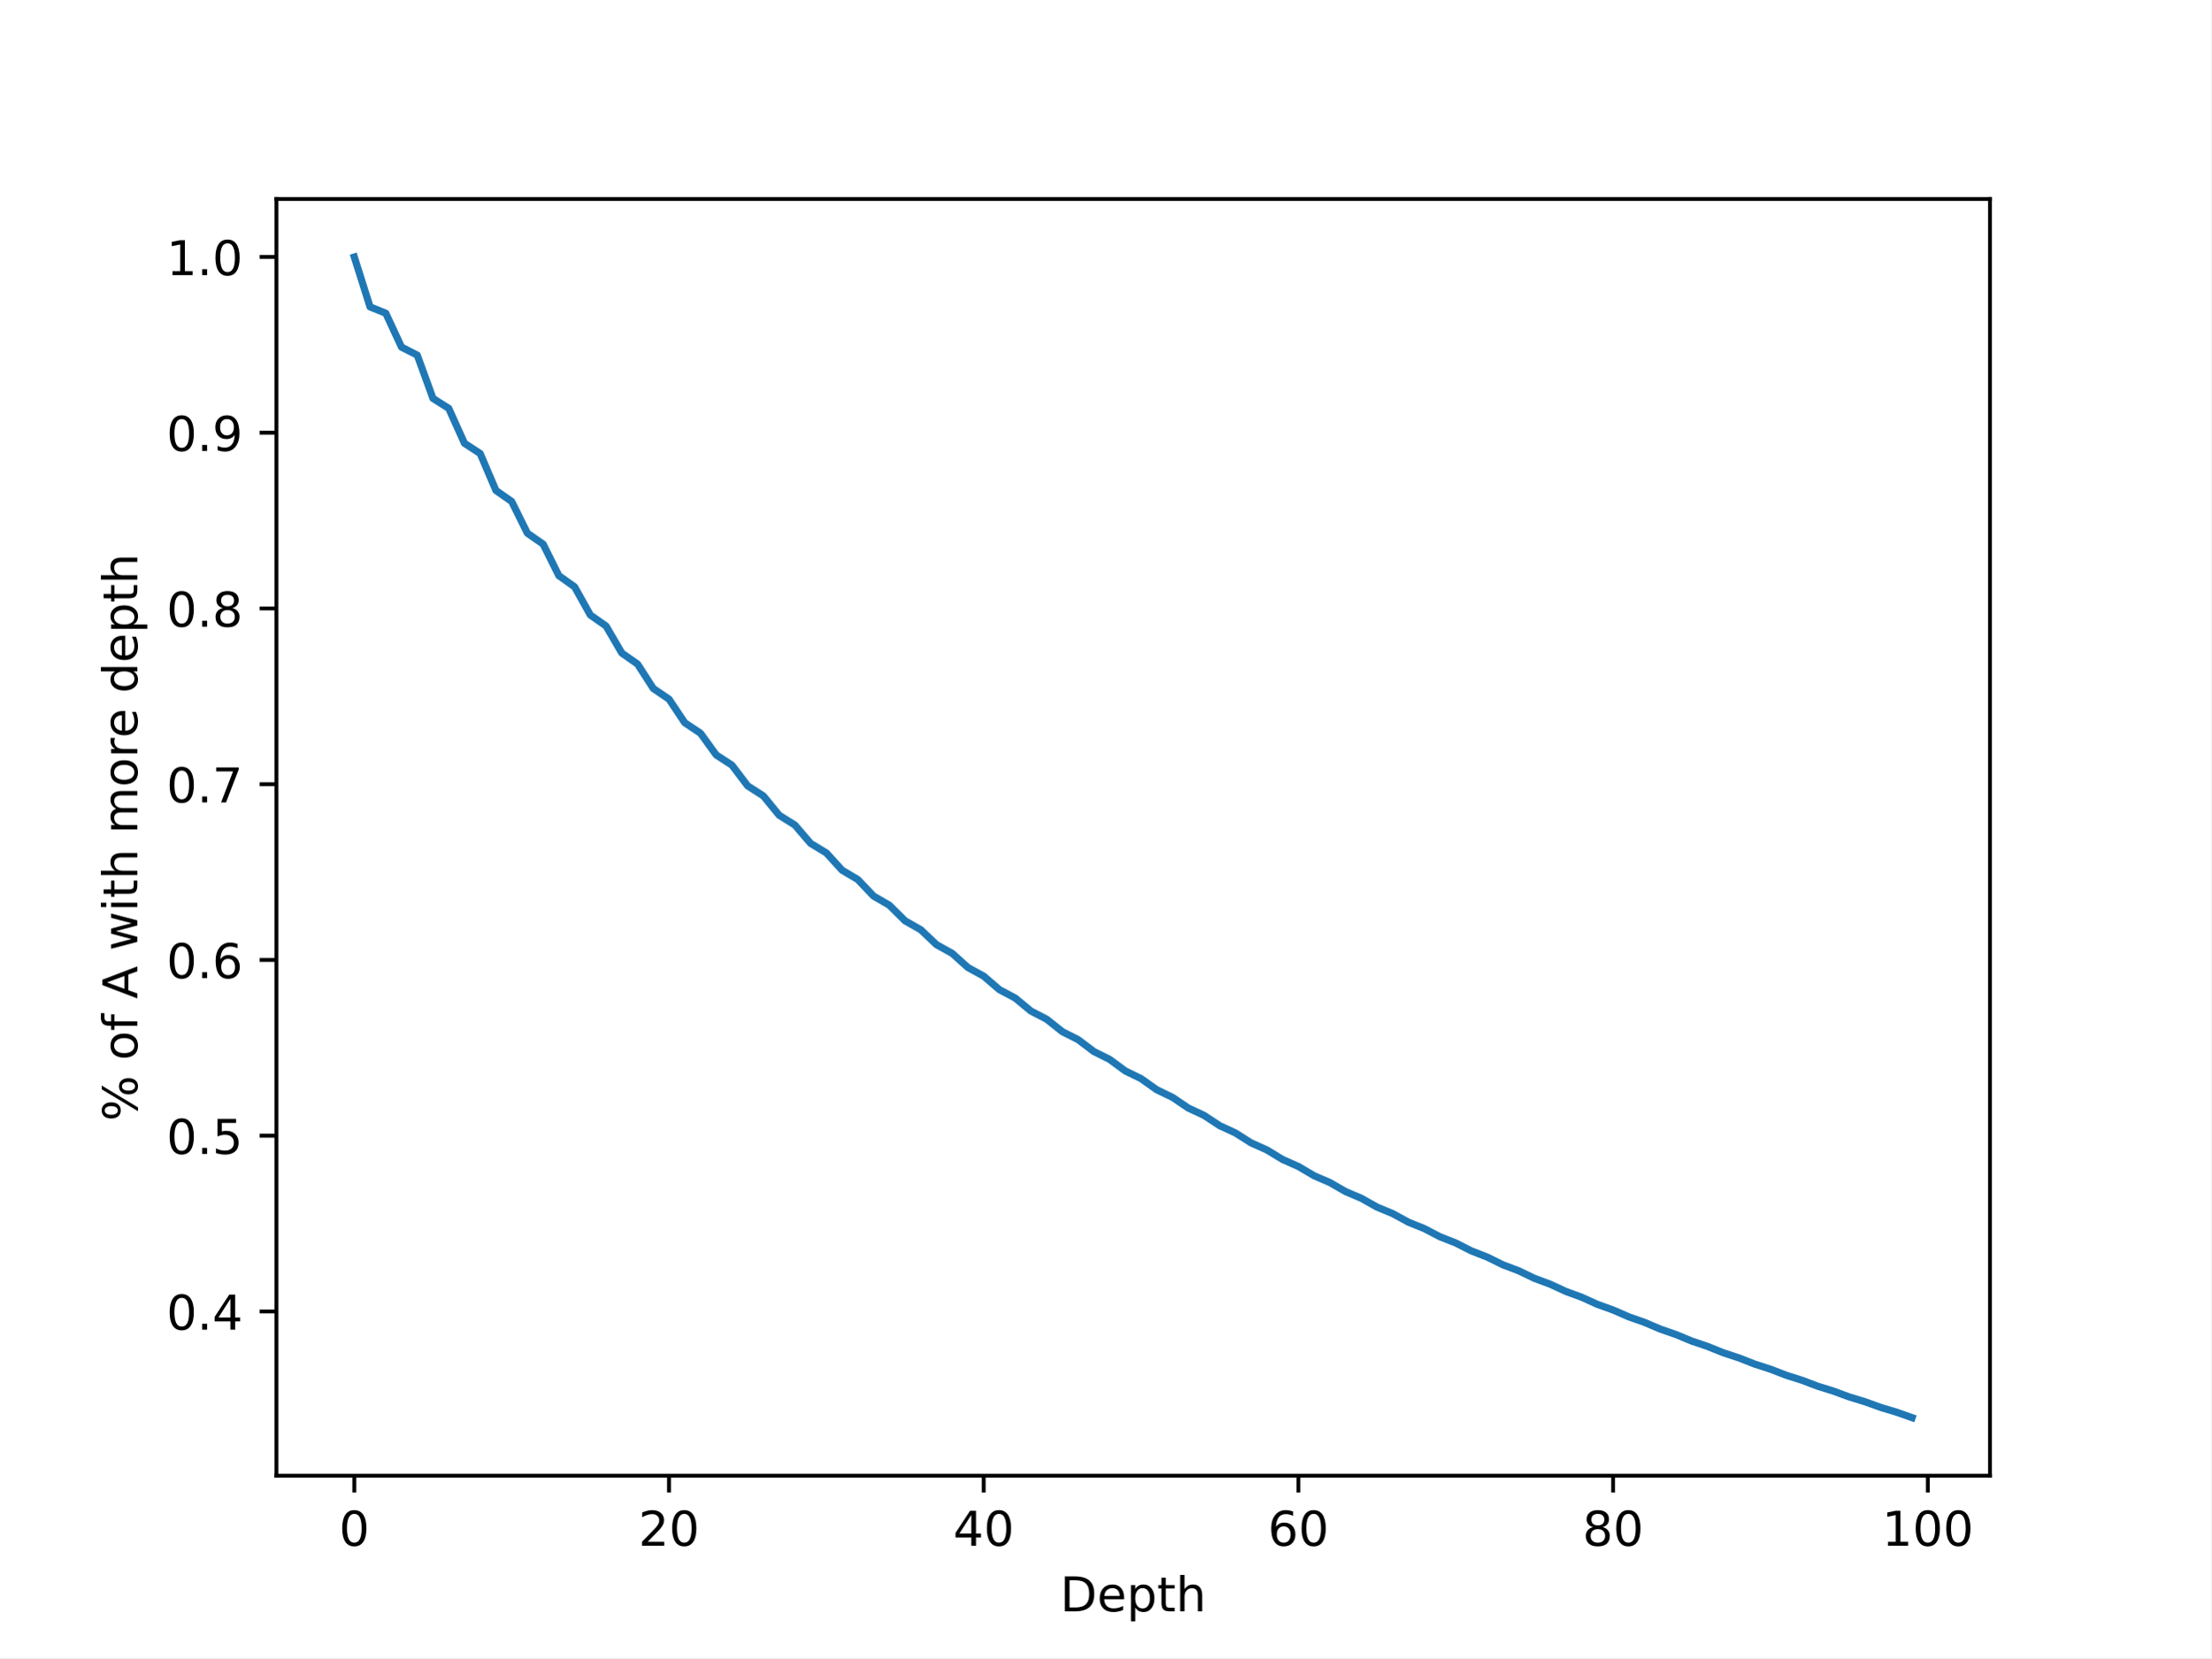
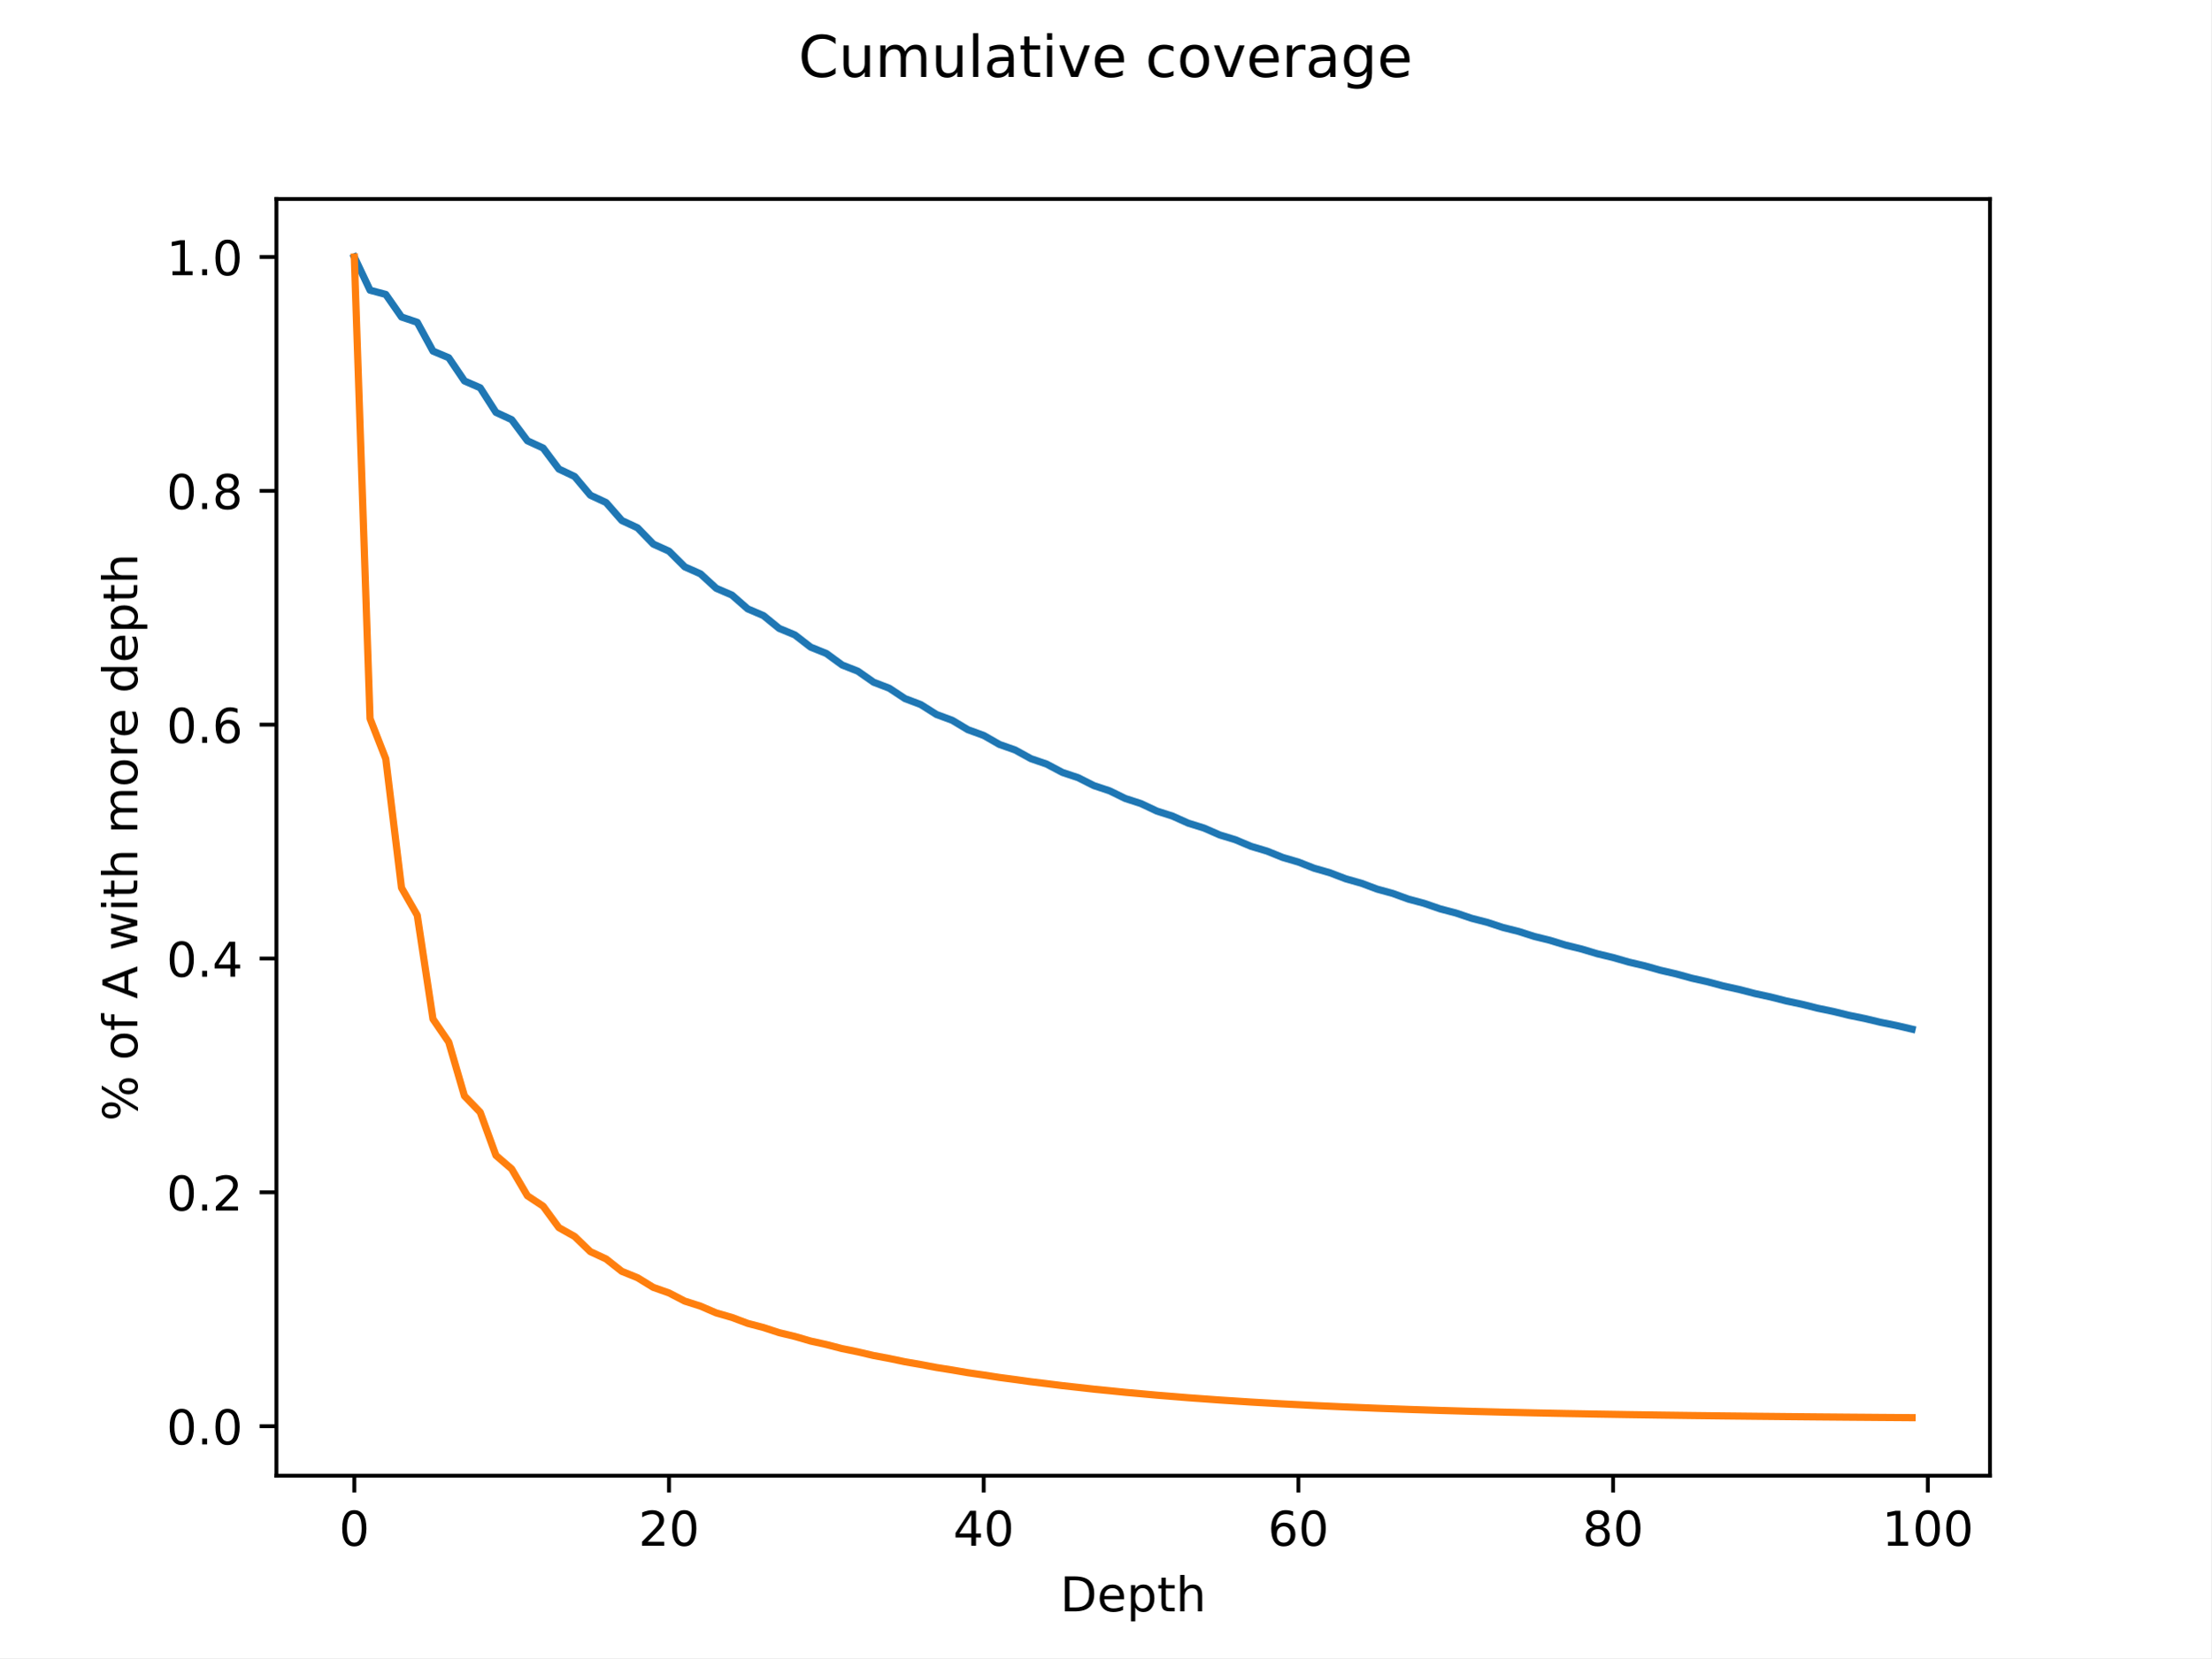
- <svg xmlns="http://www.w3.org/2000/svg" xmlns:xlink="http://www.w3.org/1999/xlink" height="345.6pt" version="1.1" viewBox="0 0 460.8 345.6" width="460.8pt" id="svg334">
-   <defs id="defs4">
-     <style type="text/css" id="style2">
+ <svg xmlns="http://www.w3.org/2000/svg" xmlns:xlink="http://www.w3.org/1999/xlink" height="345.6pt" version="1.1" viewBox="0 0 460.8 345.6" width="460.8pt">
+   <defs>
+     <style type="text/css">
*{stroke-linecap:butt;stroke-linejoin:round;}
  </style>
  </defs>
  <g id="figure_1">
    <g id="patch_1">
-       <path d="M 0 345.6  L 460.8 345.6  L 460.8 0  L 0 0  z " style="fill:#ffffff;" id="path6" />
+       <path d="M 0 345.6  L 460.8 345.6  L 460.8 0  L 0 0  z " style="fill:#ffffff;" />
    </g>
    <g id="axes_1">
      <g id="patch_2">
-         <path d="M 57.6 307.584  L 414.72 307.584  L 414.72 41.472  L 57.6 41.472  z " style="fill:#ffffff;" id="path9" />
+         <path d="M 57.6 307.584  L 414.72 307.584  L 414.72 41.472  L 57.6 41.472  z " style="fill:#ffffff;" />
      </g>
      <g id="matplotlib.axis_1">
        <g id="xtick_1">
          <g id="line2d_1">
-             <defs id="defs13">
-               <path d="M 0 0  L 0 3.5  " id="mcfed581ea3" style="stroke:#000000;stroke-width:0.8;" />
-             </defs>
-             <g id="g17">
-               <use style="stroke:#000000;stroke-width:0.8;" x="73.833" xlink:href="#mcfed581ea3" y="307.584" id="use15" />
+             <defs>
+               <path d="M 0 0  L 0 3.5  " id="maf33d9e19f" style="stroke:#000000;stroke-width:0.8;" />
+             </defs>
+             <g>
+               <use style="stroke:#000000;stroke-width:0.8;" x="73.833" xlink:href="#maf33d9e19f" y="307.584" />
            </g>
          </g>
          <g id="text_1">
-             <defs id="defs21">
+             <defs>
              <path d="M 31.781 66.406  Q 24.172 66.406 20.328 58.906  Q 16.5 51.422 16.5 36.375  Q 16.5 21.391 20.328 13.891  Q 24.172 6.391 31.781 6.391  Q 39.453 6.391 43.281 13.891  Q 47.125 21.391 47.125 36.375  Q 47.125 51.422 43.281 58.906  Q 39.453 66.406 31.781 66.406  z M 31.781 74.219  Q 44.047 74.219 50.516 64.516  Q 56.984 54.828 56.984 36.375  Q 56.984 17.969 50.516 8.266  Q 44.047 -1.422 31.781 -1.422  Q 19.531 -1.422 13.062 8.266  Q 6.594 17.969 6.594 36.375  Q 6.594 54.828 13.062 64.516  Q 19.531 74.219 31.781 74.219  z " id="DejaVuSans-48" />
            </defs>
-             <g transform="translate(70.65148 322.1824)scale(0.1 -0.1)" id="g25">
-               <use xlink:href="#DejaVuSans-48" id="use23" />
+             <g transform="translate(70.65148 322.1824)scale(0.1 -0.1)">
+               <use xlink:href="#DejaVuSans-48" />
            </g>
          </g>
        </g>
        <g id="xtick_2">
          <g id="line2d_2">
-             <g id="g31">
-               <use style="stroke:#000000;stroke-width:0.8;" x="139.42" xlink:href="#mcfed581ea3" y="307.584" id="use29" />
+             <g>
+               <use style="stroke:#000000;stroke-width:0.8;" x="139.42" xlink:href="#maf33d9e19f" y="307.584" />
            </g>
          </g>
          <g id="text_2">
-             <defs id="defs35">
+             <defs>
              <path d="M 19.188 8.297  L 53.609 8.297  L 53.609 0  L 7.328 0  L 7.328 8.297  Q 12.938 14.109 22.625 23.891  Q 32.328 33.688 34.812 36.531  Q 39.547 41.844 41.422 45.531  Q 43.312 49.219 43.312 52.781  Q 43.312 58.594 39.234 62.25  Q 35.156 65.922 28.609 65.922  Q 23.969 65.922 18.812 64.312  Q 13.672 62.703 7.812 59.422  L 7.812 69.391  Q 13.766 71.781 18.938 73  Q 24.125 74.219 28.422 74.219  Q 39.75 74.219 46.484 68.547  Q 53.219 62.891 53.219 53.422  Q 53.219 48.922 51.531 44.891  Q 49.859 40.875 45.406 35.406  Q 44.188 33.984 37.641 27.219  Q 31.109 20.453 19.188 8.297  z " id="DejaVuSans-50" />
            </defs>
-             <g transform="translate(133.057 322.1824)scale(0.1 -0.1)" id="g41">
-               <use xlink:href="#DejaVuSans-50" id="use37" />
-               <use x="63.623" xlink:href="#DejaVuSans-48" id="use39" />
+             <g transform="translate(133.057 322.1824)scale(0.1 -0.1)">
+               <use xlink:href="#DejaVuSans-50" />
+               <use x="63.623" xlink:href="#DejaVuSans-48" />
            </g>
          </g>
        </g>
        <g id="xtick_3">
          <g id="line2d_3">
-             <g id="g47">
-               <use style="stroke:#000000;stroke-width:0.8;" x="205.006" xlink:href="#mcfed581ea3" y="307.584" id="use45" />
+             <g>
+               <use style="stroke:#000000;stroke-width:0.8;" x="205.006" xlink:href="#maf33d9e19f" y="307.584" />
            </g>
          </g>
          <g id="text_3">
-             <defs id="defs51">
+             <defs>
              <path d="M 37.797 64.312  L 12.891 25.391  L 37.797 25.391  z M 35.203 72.906  L 47.609 72.906  L 47.609 25.391  L 58.016 25.391  L 58.016 17.188  L 47.609 17.188  L 47.609 0  L 37.797 0  L 37.797 17.188  L 4.891 17.188  L 4.891 26.703  z " id="DejaVuSans-52" />
            </defs>
-             <g transform="translate(198.6438 322.1824)scale(0.1 -0.1)" id="g57">
-               <use xlink:href="#DejaVuSans-52" id="use53" />
-               <use x="63.623" xlink:href="#DejaVuSans-48" id="use55" />
+             <g transform="translate(198.6438 322.1824)scale(0.1 -0.1)">
+               <use xlink:href="#DejaVuSans-52" />
+               <use x="63.623" xlink:href="#DejaVuSans-48" />
            </g>
          </g>
        </g>
        <g id="xtick_4">
          <g id="line2d_4">
-             <g id="g63">
-               <use style="stroke:#000000;stroke-width:0.8;" x="270.593" xlink:href="#mcfed581ea3" y="307.584" id="use61" />
+             <g>
+               <use style="stroke:#000000;stroke-width:0.8;" x="270.593" xlink:href="#maf33d9e19f" y="307.584" />
            </g>
          </g>
          <g id="text_4">
-             <defs id="defs67">
+             <defs>
              <path d="M 33.016 40.375  Q 26.375 40.375 22.484 35.828  Q 18.609 31.297 18.609 23.391  Q 18.609 15.531 22.484 10.953  Q 26.375 6.391 33.016 6.391  Q 39.656 6.391 43.531 10.953  Q 47.406 15.531 47.406 23.391  Q 47.406 31.297 43.531 35.828  Q 39.656 40.375 33.016 40.375  z M 52.594 71.297  L 52.594 62.312  Q 48.875 64.062 45.094 64.984  Q 41.312 65.922 37.594 65.922  Q 27.828 65.922 22.672 59.328  Q 17.531 52.734 16.797 39.406  Q 19.672 43.656 24.016 45.922  Q 28.375 48.188 33.594 48.188  Q 44.578 48.188 50.953 41.516  Q 57.328 34.859 57.328 23.391  Q 57.328 12.156 50.688 5.359  Q 44.047 -1.422 33.016 -1.422  Q 20.359 -1.422 13.672 8.266  Q 6.984 17.969 6.984 36.375  Q 6.984 53.656 15.188 63.938  Q 23.391 74.219 37.203 74.219  Q 40.922 74.219 44.703 73.484  Q 48.484 72.75 52.594 71.297  z " id="DejaVuSans-54" />
            </defs>
-             <g transform="translate(264.2306 322.1824)scale(0.1 -0.1)" id="g73">
-               <use xlink:href="#DejaVuSans-54" id="use69" />
-               <use x="63.623" xlink:href="#DejaVuSans-48" id="use71" />
+             <g transform="translate(264.2306 322.1824)scale(0.1 -0.1)">
+               <use xlink:href="#DejaVuSans-54" />
+               <use x="63.623" xlink:href="#DejaVuSans-48" />
            </g>
          </g>
        </g>
        <g id="xtick_5">
          <g id="line2d_5">
-             <g id="g79">
-               <use style="stroke:#000000;stroke-width:0.8;" x="336.18" xlink:href="#mcfed581ea3" y="307.584" id="use77" />
+             <g>
+               <use style="stroke:#000000;stroke-width:0.8;" x="336.18" xlink:href="#maf33d9e19f" y="307.584" />
            </g>
          </g>
          <g id="text_5">
-             <defs id="defs83">
+             <defs>
              <path d="M 31.781 34.625  Q 24.75 34.625 20.719 30.859  Q 16.703 27.094 16.703 20.516  Q 16.703 13.922 20.719 10.156  Q 24.75 6.391 31.781 6.391  Q 38.812 6.391 42.859 10.172  Q 46.922 13.969 46.922 20.516  Q 46.922 27.094 42.891 30.859  Q 38.875 34.625 31.781 34.625  z M 21.922 38.812  Q 15.578 40.375 12.031 44.719  Q 8.5 49.078 8.5 55.328  Q 8.5 64.062 14.719 69.141  Q 20.953 74.219 31.781 74.219  Q 42.672 74.219 48.875 69.141  Q 55.078 64.062 55.078 55.328  Q 55.078 49.078 51.531 44.719  Q 48 40.375 41.703 38.812  Q 48.828 37.156 52.797 32.312  Q 56.781 27.484 56.781 20.516  Q 56.781 9.906 50.312 4.234  Q 43.844 -1.422 31.781 -1.422  Q 19.734 -1.422 13.25 4.234  Q 6.781 9.906 6.781 20.516  Q 6.781 27.484 10.781 32.312  Q 14.797 37.156 21.922 38.812  z M 18.312 54.391  Q 18.312 48.734 21.844 45.562  Q 25.391 42.391 31.781 42.391  Q 38.141 42.391 41.719 45.562  Q 45.312 48.734 45.312 54.391  Q 45.312 60.062 41.719 63.234  Q 38.141 66.406 31.781 66.406  Q 25.391 66.406 21.844 63.234  Q 18.312 60.062 18.312 54.391  z " id="DejaVuSans-56" />
            </defs>
-             <g transform="translate(329.8173 322.1824)scale(0.1 -0.1)" id="g89">
-               <use xlink:href="#DejaVuSans-56" id="use85" />
-               <use x="63.623" xlink:href="#DejaVuSans-48" id="use87" />
+             <g transform="translate(329.8173 322.1824)scale(0.1 -0.1)">
+               <use xlink:href="#DejaVuSans-56" />
+               <use x="63.623" xlink:href="#DejaVuSans-48" />
            </g>
          </g>
        </g>
        <g id="xtick_6">
          <g id="line2d_6">
-             <g id="g95">
-               <use style="stroke:#000000;stroke-width:0.8;" x="401.767" xlink:href="#mcfed581ea3" y="307.584" id="use93" />
+             <g>
+               <use style="stroke:#000000;stroke-width:0.8;" x="401.767" xlink:href="#maf33d9e19f" y="307.584" />
            </g>
          </g>
          <g id="text_6">
-             <defs id="defs99">
+             <defs>
              <path d="M 12.406 8.297  L 28.516 8.297  L 28.516 63.922  L 10.984 60.406  L 10.984 69.391  L 28.422 72.906  L 38.281 72.906  L 38.281 8.297  L 54.391 8.297  L 54.391 0  L 12.406 0  z " id="DejaVuSans-49" />
            </defs>
-             <g transform="translate(392.2229 322.1824)scale(0.1 -0.1)" id="g107">
-               <use xlink:href="#DejaVuSans-49" id="use101" />
-               <use x="63.623" xlink:href="#DejaVuSans-48" id="use103" />
-               <use x="127.246" xlink:href="#DejaVuSans-48" id="use105" />
+             <g transform="translate(392.2229 322.1824)scale(0.1 -0.1)">
+               <use xlink:href="#DejaVuSans-49" />
+               <use x="63.623" xlink:href="#DejaVuSans-48" />
+               <use x="127.246" xlink:href="#DejaVuSans-48" />
            </g>
          </g>
        </g>
        <g id="text_7">
-           <defs id="defs116">
+           <defs>
            <path d="M 19.672 64.797  L 19.672 8.109  L 31.594 8.109  Q 46.688 8.109 53.688 14.938  Q 60.688 21.781 60.688 36.531  Q 60.688 51.172 53.688 57.984  Q 46.688 64.797 31.594 64.797  z M 9.812 72.906  L 30.078 72.906  Q 51.266 72.906 61.172 64.094  Q 71.094 55.281 71.094 36.531  Q 71.094 17.672 61.125 8.828  Q 51.172 0 30.078 0  L 9.812 0  z " id="DejaVuSans-68" />
            <path d="M 56.203 29.594  L 56.203 25.203  L 14.891 25.203  Q 15.484 15.922 20.484 11.062  Q 25.484 6.203 34.422 6.203  Q 39.594 6.203 44.453 7.469  Q 49.312 8.734 54.109 11.281  L 54.109 2.781  Q 49.266 0.734 44.188 -0.344  Q 39.109 -1.422 33.891 -1.422  Q 20.797 -1.422 13.156 6.188  Q 5.516 13.812 5.516 26.812  Q 5.516 40.234 12.766 48.109  Q 20.016 56 32.328 56  Q 43.359 56 49.781 48.891  Q 56.203 41.797 56.203 29.594  z M 47.219 32.234  Q 47.125 39.594 43.094 43.984  Q 39.062 48.391 32.422 48.391  Q 24.906 48.391 20.391 44.141  Q 15.875 39.891 15.188 32.172  z " id="DejaVuSans-101" />
            <path d="M 18.109 8.203  L 18.109 -20.797  L 9.078 -20.797  L 9.078 54.688  L 18.109 54.688  L 18.109 46.391  Q 20.953 51.266 25.266 53.625  Q 29.594 56 35.594 56  Q 45.562 56 51.781 48.094  Q 58.016 40.188 58.016 27.297  Q 58.016 14.406 51.781 6.484  Q 45.562 -1.422 35.594 -1.422  Q 29.594 -1.422 25.266 0.953  Q 20.953 3.328 18.109 8.203  z M 48.688 27.297  Q 48.688 37.203 44.609 42.844  Q 40.531 48.484 33.406 48.484  Q 26.266 48.484 22.188 42.844  Q 18.109 37.203 18.109 27.297  Q 18.109 17.391 22.188 11.75  Q 26.266 6.109 33.406 6.109  Q 40.531 6.109 44.609 11.75  Q 48.688 17.391 48.688 27.297  z " id="DejaVuSans-112" />
            <path d="M 18.312 70.219  L 18.312 54.688  L 36.812 54.688  L 36.812 47.703  L 18.312 47.703  L 18.312 18.016  Q 18.312 11.328 20.141 9.422  Q 21.969 7.516 27.594 7.516  L 36.812 7.516  L 36.812 0  L 27.594 0  Q 17.188 0 13.234 3.875  Q 9.281 7.766 9.281 18.016  L 9.281 47.703  L 2.688 47.703  L 2.688 54.688  L 9.281 54.688  L 9.281 70.219  z " id="DejaVuSans-116" />
            <path d="M 54.891 33.016  L 54.891 0  L 45.906 0  L 45.906 32.719  Q 45.906 40.484 42.875 44.328  Q 39.844 48.188 33.797 48.188  Q 26.516 48.188 22.312 43.547  Q 18.109 38.922 18.109 30.906  L 18.109 0  L 9.078 0  L 9.078 75.984  L 18.109 75.984  L 18.109 46.188  Q 21.344 51.125 25.703 53.562  Q 30.078 56 35.797 56  Q 45.219 56 50.047 50.172  Q 54.891 44.344 54.891 33.016  z " id="DejaVuSans-104" />
          </defs>
-           <g transform="translate(220.9303 335.8606)scale(0.1 -0.1)" id="g128">
-             <use xlink:href="#DejaVuSans-68" id="use118" />
-             <use x="77.002" xlink:href="#DejaVuSans-101" id="use120" />
-             <use x="138.525" xlink:href="#DejaVuSans-112" id="use122" />
-             <use x="202.002" xlink:href="#DejaVuSans-116" id="use124" />
-             <use x="241.211" xlink:href="#DejaVuSans-104" id="use126" />
+           <g transform="translate(220.9303 335.8606)scale(0.1 -0.1)">
+             <use xlink:href="#DejaVuSans-68" />
+             <use x="77.002" xlink:href="#DejaVuSans-101" />
+             <use x="138.525" xlink:href="#DejaVuSans-112" />
+             <use x="202.002" xlink:href="#DejaVuSans-116" />
+             <use x="241.211" xlink:href="#DejaVuSans-104" />
          </g>
        </g>
      </g>
      <g id="matplotlib.axis_2">
        <g id="ytick_1">
          <g id="line2d_7">
-             <defs id="defs133">
-               <path d="M 0 0  L -3.5 0  " id="m1a84e2d09b" style="stroke:#000000;stroke-width:0.8;" />
-             </defs>
-             <g id="g137">
-               <use style="stroke:#000000;stroke-width:0.8;" x="57.6" xlink:href="#m1a84e2d09b" y="273.348" id="use135" />
+             <defs>
+               <path d="M 0 0  L -3.5 0  " id="m9a25bef5f9" style="stroke:#000000;stroke-width:0.8;" />
+             </defs>
+             <g>
+               <use style="stroke:#000000;stroke-width:0.8;" x="57.6" xlink:href="#m9a25bef5f9" y="297.263" />
            </g>
          </g>
          <g id="text_8">
-             <defs id="defs141">
+             <defs>
              <path d="M 10.688 12.406  L 21 12.406  L 21 0  L 10.688 0  z " id="DejaVuSans-46" />
            </defs>
-             <g transform="translate(34.69687 277.1473)scale(0.1 -0.1)" id="g149">
-               <use xlink:href="#DejaVuSans-48" id="use143" />
-               <use x="63.623" xlink:href="#DejaVuSans-46" id="use145" />
-               <use x="95.41" xlink:href="#DejaVuSans-52" id="use147" />
+             <g transform="translate(34.69687 301.0618)scale(0.1 -0.1)">
+               <use xlink:href="#DejaVuSans-48" />
+               <use x="63.623" xlink:href="#DejaVuSans-46" />
+               <use x="95.41" xlink:href="#DejaVuSans-48" />
            </g>
          </g>
        </g>
        <g id="ytick_2">
          <g id="line2d_8">
-             <g id="g155">
-               <use style="stroke:#000000;stroke-width:0.8;" x="57.6" xlink:href="#m1a84e2d09b" y="236.715" id="use153" />
+             <g>
+               <use style="stroke:#000000;stroke-width:0.8;" x="57.6" xlink:href="#m9a25bef5f9" y="248.522" />
            </g>
          </g>
          <g id="text_9">
-             <defs id="defs159">
-               <path d="M 10.797 72.906  L 49.516 72.906  L 49.516 64.594  L 19.828 64.594  L 19.828 46.734  Q 21.969 47.469 24.109 47.828  Q 26.266 48.188 28.422 48.188  Q 40.625 48.188 47.75 41.5  Q 54.891 34.812 54.891 23.391  Q 54.891 11.625 47.562 5.094  Q 40.234 -1.422 26.906 -1.422  Q 22.312 -1.422 17.547 -0.641  Q 12.797 0.141 7.719 1.703  L 7.719 11.625  Q 12.109 9.234 16.797 8.062  Q 21.484 6.891 26.703 6.891  Q 35.156 6.891 40.078 11.328  Q 45.016 15.766 45.016 23.391  Q 45.016 31 40.078 35.438  Q 35.156 39.891 26.703 39.891  Q 22.75 39.891 18.812 39.016  Q 14.891 38.141 10.797 36.281  z " id="DejaVuSans-53" />
-             </defs>
-             <g transform="translate(34.69687 240.5141)scale(0.1 -0.1)" id="g167">
-               <use xlink:href="#DejaVuSans-48" id="use161" />
-               <use x="63.623" xlink:href="#DejaVuSans-46" id="use163" />
-               <use x="95.41" xlink:href="#DejaVuSans-53" id="use165" />
+             <g transform="translate(34.69687 252.3211)scale(0.1 -0.1)">
+               <use xlink:href="#DejaVuSans-48" />
+               <use x="63.623" xlink:href="#DejaVuSans-46" />
+               <use x="95.41" xlink:href="#DejaVuSans-50" />
            </g>
          </g>
        </g>
        <g id="ytick_3">
          <g id="line2d_9">
-             <g id="g173">
-               <use style="stroke:#000000;stroke-width:0.8;" x="57.6" xlink:href="#m1a84e2d09b" y="200.082" id="use171" />
+             <g>
+               <use style="stroke:#000000;stroke-width:0.8;" x="57.6" xlink:href="#m9a25bef5f9" y="199.781" />
            </g>
          </g>
          <g id="text_10">
-             <g transform="translate(34.69687 203.8809)scale(0.1 -0.1)" id="g182">
-               <use xlink:href="#DejaVuSans-48" id="use176" />
-               <use x="63.623" xlink:href="#DejaVuSans-46" id="use178" />
-               <use x="95.41" xlink:href="#DejaVuSans-54" id="use180" />
+             <g transform="translate(34.69687 203.5803)scale(0.1 -0.1)">
+               <use xlink:href="#DejaVuSans-48" />
+               <use x="63.623" xlink:href="#DejaVuSans-46" />
+               <use x="95.41" xlink:href="#DejaVuSans-52" />
            </g>
          </g>
        </g>
        <g id="ytick_4">
          <g id="line2d_10">
-             <g id="g188">
-               <use style="stroke:#000000;stroke-width:0.8;" x="57.6" xlink:href="#m1a84e2d09b" y="163.448" id="use186" />
+             <g>
+               <use style="stroke:#000000;stroke-width:0.8;" x="57.6" xlink:href="#m9a25bef5f9" y="151.04" />
            </g>
          </g>
          <g id="text_11">
-             <defs id="defs192">
-               <path d="M 8.203 72.906  L 55.078 72.906  L 55.078 68.703  L 28.609 0  L 18.312 0  L 43.219 64.594  L 8.203 64.594  z " id="DejaVuSans-55" />
-             </defs>
-             <g transform="translate(34.69687 167.2477)scale(0.1 -0.1)" id="g200">
-               <use xlink:href="#DejaVuSans-48" id="use194" />
-               <use x="63.623" xlink:href="#DejaVuSans-46" id="use196" />
-               <use x="95.41" xlink:href="#DejaVuSans-55" id="use198" />
+             <g transform="translate(34.69687 154.8396)scale(0.1 -0.1)">
+               <use xlink:href="#DejaVuSans-48" />
+               <use x="63.623" xlink:href="#DejaVuSans-46" />
+               <use x="95.41" xlink:href="#DejaVuSans-54" />
            </g>
          </g>
        </g>
        <g id="ytick_5">
          <g id="line2d_11">
-             <g id="g206">
-               <use style="stroke:#000000;stroke-width:0.8;" x="57.6" xlink:href="#m1a84e2d09b" y="126.815" id="use204" />
+             <g>
+               <use style="stroke:#000000;stroke-width:0.8;" x="57.6" xlink:href="#m9a25bef5f9" y="102.3" />
            </g>
          </g>
          <g id="text_12">
-             <g transform="translate(34.69687 130.6144)scale(0.1 -0.1)" id="g215">
-               <use xlink:href="#DejaVuSans-48" id="use209" />
-               <use x="63.623" xlink:href="#DejaVuSans-46" id="use211" />
-               <use x="95.41" xlink:href="#DejaVuSans-56" id="use213" />
+             <g transform="translate(34.69687 106.0988)scale(0.1 -0.1)">
+               <use xlink:href="#DejaVuSans-48" />
+               <use x="63.623" xlink:href="#DejaVuSans-46" />
+               <use x="95.41" xlink:href="#DejaVuSans-56" />
            </g>
          </g>
        </g>
        <g id="ytick_6">
          <g id="line2d_12">
-             <g id="g221">
-               <use style="stroke:#000000;stroke-width:0.8;" x="57.6" xlink:href="#m1a84e2d09b" y="90.182" id="use219" />
+             <g>
+               <use style="stroke:#000000;stroke-width:0.8;" x="57.6" xlink:href="#m9a25bef5f9" y="53.559" />
            </g>
          </g>
          <g id="text_13">
-             <defs id="defs225">
-               <path d="M 10.984 1.516  L 10.984 10.5  Q 14.703 8.734 18.5 7.812  Q 22.312 6.891 25.984 6.891  Q 35.75 6.891 40.891 13.453  Q 46.047 20.016 46.781 33.406  Q 43.953 29.203 39.594 26.953  Q 35.25 24.703 29.984 24.703  Q 19.047 24.703 12.672 31.312  Q 6.297 37.938 6.297 49.422  Q 6.297 60.641 12.938 67.422  Q 19.578 74.219 30.609 74.219  Q 43.266 74.219 49.922 64.516  Q 56.594 54.828 56.594 36.375  Q 56.594 19.141 48.406 8.859  Q 40.234 -1.422 26.422 -1.422  Q 22.703 -1.422 18.891 -0.688  Q 15.094 0.047 10.984 1.516  z M 30.609 32.422  Q 37.25 32.422 41.125 36.953  Q 45.016 41.5 45.016 49.422  Q 45.016 57.281 41.125 61.844  Q 37.25 66.406 30.609 66.406  Q 23.969 66.406 20.094 61.844  Q 16.219 57.281 16.219 49.422  Q 16.219 41.5 20.094 36.953  Q 23.969 32.422 30.609 32.422  z " id="DejaVuSans-57" />
-             </defs>
-             <g transform="translate(34.69687 93.98121)scale(0.1 -0.1)" id="g233">
-               <use xlink:href="#DejaVuSans-48" id="use227" />
-               <use x="63.623" xlink:href="#DejaVuSans-46" id="use229" />
-               <use x="95.41" xlink:href="#DejaVuSans-57" id="use231" />
-             </g>
-           </g>
-         </g>
-         <g id="ytick_7">
-           <g id="line2d_13">
-             <g id="g239">
-               <use style="stroke:#000000;stroke-width:0.8;" x="57.6" xlink:href="#m1a84e2d09b" y="53.549" id="use237" />
-             </g>
-           </g>
-           <g id="text_14">
-             <g transform="translate(34.69687 57.34799)scale(0.1 -0.1)" id="g248">
-               <use xlink:href="#DejaVuSans-49" id="use242" />
-               <use x="63.623" xlink:href="#DejaVuSans-46" id="use244" />
-               <use x="95.41" xlink:href="#DejaVuSans-48" id="use246" />
-             </g>
-           </g>
-         </g>
-         <g id="text_15">
-           <defs id="defs262">
+             <g transform="translate(34.69687 57.3581)scale(0.1 -0.1)">
+               <use xlink:href="#DejaVuSans-49" />
+               <use x="63.623" xlink:href="#DejaVuSans-46" />
+               <use x="95.41" xlink:href="#DejaVuSans-48" />
+             </g>
+           </g>
+         </g>
+         <g id="text_14">
+           <defs>
            <path d="M 72.703 32.078  Q 68.453 32.078 66.031 28.469  Q 63.625 24.859 63.625 18.406  Q 63.625 12.062 66.031 8.422  Q 68.453 4.781 72.703 4.781  Q 76.859 4.781 79.266 8.422  Q 81.688 12.062 81.688 18.406  Q 81.688 24.812 79.266 28.438  Q 76.859 32.078 72.703 32.078  z M 72.703 38.281  Q 80.422 38.281 84.953 32.906  Q 89.5 27.547 89.5 18.406  Q 89.5 9.281 84.938 3.922  Q 80.375 -1.422 72.703 -1.422  Q 64.891 -1.422 60.344 3.922  Q 55.812 9.281 55.812 18.406  Q 55.812 27.594 60.375 32.938  Q 64.938 38.281 72.703 38.281  z M 22.312 68.016  Q 18.109 68.016 15.688 64.375  Q 13.281 60.75 13.281 54.391  Q 13.281 47.953 15.672 44.328  Q 18.062 40.719 22.312 40.719  Q 26.562 40.719 28.969 44.328  Q 31.391 47.953 31.391 54.391  Q 31.391 60.688 28.953 64.344  Q 26.516 68.016 22.312 68.016  z M 66.406 74.219  L 74.219 74.219  L 28.609 -1.422  L 20.797 -1.422  z M 22.312 74.219  Q 30.031 74.219 34.609 68.875  Q 39.203 63.531 39.203 54.391  Q 39.203 45.172 34.641 39.844  Q 30.078 34.516 22.312 34.516  Q 14.547 34.516 10.031 39.859  Q 5.516 45.219 5.516 54.391  Q 5.516 63.484 10.047 68.844  Q 14.594 74.219 22.312 74.219  z " id="DejaVuSans-37" />
            <path id="DejaVuSans-32" />
            <path d="M 30.609 48.391  Q 23.391 48.391 19.188 42.75  Q 14.984 37.109 14.984 27.297  Q 14.984 17.484 19.156 11.844  Q 23.344 6.203 30.609 6.203  Q 37.797 6.203 41.984 11.859  Q 46.188 17.531 46.188 27.297  Q 46.188 37.016 41.984 42.703  Q 37.797 48.391 30.609 48.391  z M 30.609 56  Q 42.328 56 49.016 48.375  Q 55.719 40.766 55.719 27.297  Q 55.719 13.875 49.016 6.219  Q 42.328 -1.422 30.609 -1.422  Q 18.844 -1.422 12.172 6.219  Q 5.516 13.875 5.516 27.297  Q 5.516 40.766 12.172 48.375  Q 18.844 56 30.609 56  z " id="DejaVuSans-111" />
            <path d="M 37.109 75.984  L 37.109 68.5  L 28.516 68.5  Q 23.688 68.5 21.797 66.547  Q 19.922 64.594 19.922 59.516  L 19.922 54.688  L 34.719 54.688  L 34.719 47.703  L 19.922 47.703  L 19.922 0  L 10.891 0  L 10.891 47.703  L 2.297 47.703  L 2.297 54.688  L 10.891 54.688  L 10.891 58.5  Q 10.891 67.625 15.141 71.797  Q 19.391 75.984 28.609 75.984  z " id="DejaVuSans-102" />
            <path d="M 34.188 63.188  L 20.797 26.906  L 47.609 26.906  z M 28.609 72.906  L 39.797 72.906  L 67.578 0  L 57.328 0  L 50.688 18.703  L 17.828 18.703  L 11.188 0  L 0.781 0  z " id="DejaVuSans-65" />
            <path d="M 4.203 54.688  L 13.188 54.688  L 24.422 12.016  L 35.594 54.688  L 46.188 54.688  L 57.422 12.016  L 68.609 54.688  L 77.594 54.688  L 63.281 0  L 52.688 0  L 40.922 44.828  L 29.109 0  L 18.5 0  z " id="DejaVuSans-119" />
            <path d="M 9.422 54.688  L 18.406 54.688  L 18.406 0  L 9.422 0  z M 9.422 75.984  L 18.406 75.984  L 18.406 64.594  L 9.422 64.594  z " id="DejaVuSans-105" />
            <path d="M 52 44.188  Q 55.375 50.25 60.062 53.125  Q 64.75 56 71.094 56  Q 79.641 56 84.281 50.016  Q 88.922 44.047 88.922 33.016  L 88.922 0  L 79.891 0  L 79.891 32.719  Q 79.891 40.578 77.094 44.375  Q 74.312 48.188 68.609 48.188  Q 61.625 48.188 57.562 43.547  Q 53.516 38.922 53.516 30.906  L 53.516 0  L 44.484 0  L 44.484 32.719  Q 44.484 40.625 41.703 44.406  Q 38.922 48.188 33.109 48.188  Q 26.219 48.188 22.156 43.531  Q 18.109 38.875 18.109 30.906  L 18.109 0  L 9.078 0  L 9.078 54.688  L 18.109 54.688  L 18.109 46.188  Q 21.188 51.219 25.484 53.609  Q 29.781 56 35.688 56  Q 41.656 56 45.828 52.969  Q 50 49.953 52 44.188  z " id="DejaVuSans-109" />
            <path d="M 41.109 46.297  Q 39.594 47.172 37.812 47.578  Q 36.031 48 33.891 48  Q 26.266 48 22.188 43.047  Q 18.109 38.094 18.109 28.812  L 18.109 0  L 9.078 0  L 9.078 54.688  L 18.109 54.688  L 18.109 46.188  Q 20.953 51.172 25.484 53.578  Q 30.031 56 36.531 56  Q 37.453 56 38.578 55.875  Q 39.703 55.766 41.062 55.516  z " id="DejaVuSans-114" />
            <path d="M 45.406 46.391  L 45.406 75.984  L 54.391 75.984  L 54.391 0  L 45.406 0  L 45.406 8.203  Q 42.578 3.328 38.25 0.953  Q 33.938 -1.422 27.875 -1.422  Q 17.969 -1.422 11.734 6.484  Q 5.516 14.406 5.516 27.297  Q 5.516 40.188 11.734 48.094  Q 17.969 56 27.875 56  Q 33.938 56 38.25 53.625  Q 42.578 51.266 45.406 46.391  z M 14.797 27.297  Q 14.797 17.391 18.875 11.75  Q 22.953 6.109 30.078 6.109  Q 37.203 6.109 41.297 11.75  Q 45.406 17.391 45.406 27.297  Q 45.406 37.203 41.297 42.844  Q 37.203 48.484 30.078 48.484  Q 22.953 48.484 18.875 42.844  Q 14.797 37.203 14.797 27.297  z " id="DejaVuSans-100" />
          </defs>
-           <g transform="translate(28.61719 233.685)rotate(-90)scale(0.1 -0.1)" id="g308">
-             <use xlink:href="#DejaVuSans-37" id="use264" />
-             <use x="95.02" xlink:href="#DejaVuSans-32" id="use266" />
-             <use x="126.807" xlink:href="#DejaVuSans-111" id="use268" />
-             <use x="187.988" xlink:href="#DejaVuSans-102" id="use270" />
-             <use x="223.193" xlink:href="#DejaVuSans-32" id="use272" />
-             <use x="254.98" xlink:href="#DejaVuSans-65" id="use274" />
-             <use x="323.389" xlink:href="#DejaVuSans-32" id="use276" />
-             <use x="355.176" xlink:href="#DejaVuSans-119" id="use278" />
-             <use x="436.963" xlink:href="#DejaVuSans-105" id="use280" />
-             <use x="464.746" xlink:href="#DejaVuSans-116" id="use282" />
-             <use x="503.955" xlink:href="#DejaVuSans-104" id="use284" />
-             <use x="567.334" xlink:href="#DejaVuSans-32" id="use286" />
-             <use x="599.121" xlink:href="#DejaVuSans-109" id="use288" />
-             <use x="696.533" xlink:href="#DejaVuSans-111" id="use290" />
-             <use x="757.715" xlink:href="#DejaVuSans-114" id="use292" />
-             <use x="798.797" xlink:href="#DejaVuSans-101" id="use294" />
-             <use x="860.32" xlink:href="#DejaVuSans-32" id="use296" />
-             <use x="892.107" xlink:href="#DejaVuSans-100" id="use298" />
-             <use x="955.584" xlink:href="#DejaVuSans-101" id="use300" />
-             <use x="1017.107" xlink:href="#DejaVuSans-112" id="use302" />
-             <use x="1080.584" xlink:href="#DejaVuSans-116" id="use304" />
-             <use x="1119.793" xlink:href="#DejaVuSans-104" id="use306" />
-           </g>
-         </g>
+           <g transform="translate(28.61719 233.685)rotate(-90)scale(0.1 -0.1)">
+             <use xlink:href="#DejaVuSans-37" />
+             <use x="95.02" xlink:href="#DejaVuSans-32" />
+             <use x="126.807" xlink:href="#DejaVuSans-111" />
+             <use x="187.988" xlink:href="#DejaVuSans-102" />
+             <use x="223.193" xlink:href="#DejaVuSans-32" />
+             <use x="254.98" xlink:href="#DejaVuSans-65" />
+             <use x="323.389" xlink:href="#DejaVuSans-32" />
+             <use x="355.176" xlink:href="#DejaVuSans-119" />
+             <use x="436.963" xlink:href="#DejaVuSans-105" />
+             <use x="464.746" xlink:href="#DejaVuSans-116" />
+             <use x="503.955" xlink:href="#DejaVuSans-104" />
+             <use x="567.334" xlink:href="#DejaVuSans-32" />
+             <use x="599.121" xlink:href="#DejaVuSans-109" />
+             <use x="696.533" xlink:href="#DejaVuSans-111" />
+             <use x="757.715" xlink:href="#DejaVuSans-114" />
+             <use x="798.797" xlink:href="#DejaVuSans-101" />
+             <use x="860.32" xlink:href="#DejaVuSans-32" />
+             <use x="892.107" xlink:href="#DejaVuSans-100" />
+             <use x="955.584" xlink:href="#DejaVuSans-101" />
+             <use x="1017.107" xlink:href="#DejaVuSans-112" />
+             <use x="1080.584" xlink:href="#DejaVuSans-116" />
+             <use x="1119.793" xlink:href="#DejaVuSans-104" />
+           </g>
+         </g>
+       </g>
+       <g id="line2d_13">
+         <path clip-path="url(#p045d391ffe)" d="M 73.833 53.572  L 77.112 60.483  L 80.391 61.363  L 83.671 66.065  L 86.95 67.173  L 90.229 73.175  L 93.509 74.556  L 96.788 79.394  L 100.067 80.821  L 103.347 85.94  L 106.626 87.464  L 109.905 91.867  L 113.185 93.382  L 116.464 97.758  L 119.743 99.307  L 123.023 103.211  L 126.302 104.738  L 129.581 108.486  L 132.861 110.009  L 136.14 113.397  L 139.42 114.878  L 142.699 118.147  L 145.978 119.601  L 149.258 122.614  L 152.537 124.031  L 155.816 126.904  L 159.096 128.304  L 162.375 130.975  L 165.654 132.338  L 168.934 134.879  L 172.213 136.201  L 175.492 138.598  L 178.772 139.892  L 182.051 142.186  L 185.33 143.449  L 188.61 145.613  L 191.889 146.854  L 195.168 148.922  L 198.448 150.134  L 201.727 152.097  L 205.006 153.289  L 208.286 155.164  L 211.565 156.323  L 214.844 158.127  L 218.124 159.257  L 221.403 160.994  L 224.682 162.09  L 227.962 163.743  L 231.241 164.831  L 234.52 166.433  L 237.8 167.498  L 241.079 169.045  L 244.358 170.099  L 247.638 171.572  L 250.917 172.592  L 254.196 174.027  L 257.476 175.034  L 260.755 176.415  L 264.034 177.391  L 267.314 178.717  L 270.593 179.681  L 273.872 180.969  L 277.152 181.909  L 280.431 183.165  L 283.71 184.094  L 286.99 185.318  L 290.269 186.222  L 293.548 187.413  L 296.828 188.293  L 300.107 189.43  L 303.386 190.288  L 306.666 191.397  L 309.945 192.244  L 313.224 193.319  L 316.504 194.145  L 319.783 195.193  L 323.062 196.004  L 326.342 197.01  L 329.621 197.809  L 332.9 198.798  L 336.18 199.583  L 339.459 200.534  L 342.739 201.3  L 346.018 202.23  L 349.297 202.988  L 352.577 203.892  L 355.856 204.63  L 359.135 205.508  L 362.415 206.228  L 365.694 207.081  L 368.973 207.791  L 372.253 208.629  L 375.532 209.321  L 378.811 210.148  L 382.091 210.827  L 385.37 211.632  L 388.649 212.298  L 391.929 213.085  L 395.208 213.743  L 398.487 214.51  " style="fill:none;stroke:#1f77b4;stroke-linecap:square;stroke-width:1.5;" />
      </g>
      <g id="line2d_14">
-         <path clip-path="url(#ped30158b41)" d="M 73.833 53.568  L 77.112 63.957  L 80.391 65.279  L 83.671 72.348  L 86.95 74.013  L 90.229 83.036  L 93.509 85.111  L 96.788 92.384  L 100.067 94.528  L 103.347 102.223  L 106.626 104.514  L 109.905 111.133  L 113.185 113.41  L 116.464 119.988  L 119.743 122.316  L 123.023 128.185  L 126.302 130.481  L 129.581 136.115  L 132.861 138.404  L 136.14 143.497  L 139.42 145.723  L 142.699 150.637  L 145.978 152.823  L 149.258 157.352  L 152.537 159.482  L 155.816 163.8  L 159.096 165.905  L 162.375 169.919  L 165.654 171.968  L 168.934 175.788  L 172.213 177.775  L 175.492 181.378  L 178.772 183.324  L 182.051 186.771  L 185.33 188.67  L 188.61 191.923  L 191.889 193.789  L 195.168 196.898  L 198.448 198.719  L 201.727 201.671  L 205.006 203.462  L 208.286 206.28  L 211.565 208.023  L 214.844 210.735  L 218.124 212.433  L 221.403 215.043  L 224.682 216.691  L 227.962 219.176  L 231.241 220.811  L 234.52 223.22  L 237.8 224.821  L 241.079 227.145  L 244.358 228.731  L 247.638 230.945  L 250.917 232.478  L 254.196 234.634  L 257.476 236.149  L 260.755 238.225  L 264.034 239.691  L 267.314 241.685  L 270.593 243.134  L 273.872 245.069  L 277.152 246.483  L 280.431 248.371  L 283.71 249.767  L 286.99 251.607  L 290.269 252.966  L 293.548 254.757  L 296.828 256.08  L 300.107 257.789  L 303.386 259.078  L 306.666 260.745  L 309.945 262.019  L 313.224 263.635  L 316.504 264.876  L 319.783 266.451  L 323.062 267.67  L 326.342 269.183  L 329.621 270.383  L 332.9 271.871  L 336.18 273.05  L 339.459 274.48  L 342.739 275.632  L 346.018 277.03  L 349.297 278.169  L 352.577 279.527  L 355.856 280.637  L 359.135 281.957  L 362.415 283.038  L 365.694 284.322  L 368.973 285.388  L 372.253 286.649  L 375.532 287.689  L 378.811 288.931  L 382.091 289.953  L 385.37 291.162  L 388.649 292.164  L 391.929 293.346  L 395.208 294.336  L 398.487 295.488  " style="fill:none;stroke:#1f77b4;stroke-linecap:square;stroke-width:1.5;" id="path312" />
+         <path clip-path="url(#p045d391ffe)" d="M 73.833 53.568  L 77.112 149.78  L 80.391 158.167  L 83.671 185.044  L 86.95 190.769  L 90.229 212.401  L 93.509 217.202  L 96.788 228.431  L 100.067 231.823  L 103.347 240.822  L 106.626 243.644  L 109.905 249.237  L 113.185 251.405  L 116.464 255.878  L 119.743 257.716  L 123.023 260.88  L 126.302 262.401  L 129.581 264.988  L 132.861 266.32  L 136.14 268.331  L 139.42 269.491  L 142.699 271.194  L 145.978 272.24  L 149.258 273.655  L 152.537 274.597  L 155.816 275.833  L 159.096 276.696  L 162.375 277.77  L 165.654 278.56  L 168.934 279.517  L 172.213 280.245  L 175.492 281.096  L 178.772 281.767  L 182.051 282.535  L 185.33 283.152  L 188.61 283.842  L 191.889 284.41  L 195.168 285.033  L 198.448 285.554  L 201.727 286.118  L 205.006 286.596  L 208.286 287.104  L 211.565 287.54  L 214.844 288  L 218.124 288.397  L 221.403 288.812  L 224.682 289.172  L 227.962 289.545  L 231.241 289.87  L 234.52 290.206  L 237.8 290.5  L 241.079 290.801  L 244.358 291.064  L 247.638 291.334  L 250.917 291.57  L 254.196 291.81  L 257.476 292.022  L 260.755 292.237  L 264.034 292.426  L 267.314 292.617  L 270.593 292.786  L 273.872 292.956  L 277.152 293.107  L 280.431 293.258  L 283.71 293.392  L 286.99 293.527  L 290.269 293.646  L 293.548 293.766  L 296.828 293.872  L 300.107 293.979  L 303.386 294.073  L 306.666 294.169  L 309.945 294.253  L 313.224 294.338  L 316.504 294.413  L 319.783 294.49  L 323.062 294.556  L 326.342 294.625  L 329.621 294.684  L 332.9 294.746  L 336.18 294.799  L 339.459 294.855  L 342.739 294.903  L 346.018 294.953  L 349.297 294.997  L 352.577 295.042  L 355.856 295.082  L 359.135 295.123  L 362.415 295.159  L 365.694 295.196  L 368.973 295.229  L 372.253 295.264  L 375.532 295.295  L 378.811 295.327  L 382.091 295.355  L 385.37 295.384  L 388.649 295.41  L 391.929 295.438  L 395.208 295.462  L 398.487 295.488  " style="fill:none;stroke:#ff7f0e;stroke-linecap:square;stroke-width:1.5;" />
      </g>
      <g id="patch_3">
-         <path d="M 57.6 307.584  L 57.6 41.472  " style="fill:none;stroke:#000000;stroke-linecap:square;stroke-linejoin:miter;stroke-width:0.8;" id="path315" />
+         <path d="M 57.6 307.584  L 57.6 41.472  " style="fill:none;stroke:#000000;stroke-linecap:square;stroke-linejoin:miter;stroke-width:0.8;" />
      </g>
      <g id="patch_4">
-         <path d="M 414.72 307.584  L 414.72 41.472  " style="fill:none;stroke:#000000;stroke-linecap:square;stroke-linejoin:miter;stroke-width:0.8;" id="path318" />
+         <path d="M 414.72 307.584  L 414.72 41.472  " style="fill:none;stroke:#000000;stroke-linecap:square;stroke-linejoin:miter;stroke-width:0.8;" />
      </g>
      <g id="patch_5">
-         <path d="M 57.6 307.584  L 414.72 307.584  " style="fill:none;stroke:#000000;stroke-linecap:square;stroke-linejoin:miter;stroke-width:0.8;" id="path321" />
+         <path d="M 57.6 307.584  L 414.72 307.584  " style="fill:none;stroke:#000000;stroke-linecap:square;stroke-linejoin:miter;stroke-width:0.8;" />
      </g>
      <g id="patch_6">
-         <path d="M 57.6 41.472  L 414.72 41.472  " style="fill:none;stroke:#000000;stroke-linecap:square;stroke-linejoin:miter;stroke-width:0.8;" id="path324" />
+         <path d="M 57.6 41.472  L 414.72 41.472  " style="fill:none;stroke:#000000;stroke-linecap:square;stroke-linejoin:miter;stroke-width:0.8;" />
+       </g>
+     </g>
+     <g id="text_15">
+       <defs>
+         <path d="M 64.406 67.281  L 64.406 56.891  Q 59.422 61.531 53.781 63.812  Q 48.141 66.109 41.797 66.109  Q 29.297 66.109 22.656 58.469  Q 16.016 50.828 16.016 36.375  Q 16.016 21.969 22.656 14.328  Q 29.297 6.688 41.797 6.688  Q 48.141 6.688 53.781 8.984  Q 59.422 11.281 64.406 15.922  L 64.406 5.609  Q 59.234 2.094 53.438 0.328  Q 47.656 -1.422 41.219 -1.422  Q 24.656 -1.422 15.125 8.703  Q 5.609 18.844 5.609 36.375  Q 5.609 53.953 15.125 64.078  Q 24.656 74.219 41.219 74.219  Q 47.75 74.219 53.531 72.484  Q 59.328 70.75 64.406 67.281  z " id="DejaVuSans-67" />
+         <path d="M 8.5 21.578  L 8.5 54.688  L 17.484 54.688  L 17.484 21.922  Q 17.484 14.156 20.5 10.266  Q 23.531 6.391 29.594 6.391  Q 36.859 6.391 41.078 11.031  Q 45.312 15.672 45.312 23.688  L 45.312 54.688  L 54.297 54.688  L 54.297 0  L 45.312 0  L 45.312 8.406  Q 42.047 3.422 37.719 1  Q 33.406 -1.422 27.688 -1.422  Q 18.266 -1.422 13.375 4.438  Q 8.5 10.297 8.5 21.578  z M 31.109 56  z " id="DejaVuSans-117" />
+         <path d="M 9.422 75.984  L 18.406 75.984  L 18.406 0  L 9.422 0  z " id="DejaVuSans-108" />
+         <path d="M 34.281 27.484  Q 23.391 27.484 19.188 25  Q 14.984 22.516 14.984 16.5  Q 14.984 11.719 18.141 8.906  Q 21.297 6.109 26.703 6.109  Q 34.188 6.109 38.703 11.406  Q 43.219 16.703 43.219 25.484  L 43.219 27.484  z M 52.203 31.203  L 52.203 0  L 43.219 0  L 43.219 8.297  Q 40.141 3.328 35.547 0.953  Q 30.953 -1.422 24.312 -1.422  Q 15.922 -1.422 10.953 3.297  Q 6 8.016 6 15.922  Q 6 25.141 12.172 29.828  Q 18.359 34.516 30.609 34.516  L 43.219 34.516  L 43.219 35.406  Q 43.219 41.609 39.141 45  Q 35.062 48.391 27.688 48.391  Q 23 48.391 18.547 47.266  Q 14.109 46.141 10.016 43.891  L 10.016 52.203  Q 14.938 54.109 19.578 55.047  Q 24.219 56 28.609 56  Q 40.484 56 46.344 49.844  Q 52.203 43.703 52.203 31.203  z " id="DejaVuSans-97" />
+         <path d="M 2.984 54.688  L 12.5 54.688  L 29.594 8.797  L 46.688 54.688  L 56.203 54.688  L 35.688 0  L 23.484 0  z " id="DejaVuSans-118" />
+         <path d="M 48.781 52.594  L 48.781 44.188  Q 44.969 46.297 41.141 47.344  Q 37.312 48.391 33.406 48.391  Q 24.656 48.391 19.812 42.844  Q 14.984 37.312 14.984 27.297  Q 14.984 17.281 19.812 11.734  Q 24.656 6.203 33.406 6.203  Q 37.312 6.203 41.141 7.25  Q 44.969 8.297 48.781 10.406  L 48.781 2.094  Q 45.016 0.344 40.984 -0.531  Q 36.969 -1.422 32.422 -1.422  Q 20.062 -1.422 12.781 6.344  Q 5.516 14.109 5.516 27.297  Q 5.516 40.672 12.859 48.328  Q 20.219 56 33.016 56  Q 37.156 56 41.109 55.141  Q 45.062 54.297 48.781 52.594  z " id="DejaVuSans-99" />
+         <path d="M 45.406 27.984  Q 45.406 37.75 41.375 43.109  Q 37.359 48.484 30.078 48.484  Q 22.859 48.484 18.828 43.109  Q 14.797 37.75 14.797 27.984  Q 14.797 18.266 18.828 12.891  Q 22.859 7.516 30.078 7.516  Q 37.359 7.516 41.375 12.891  Q 45.406 18.266 45.406 27.984  z M 54.391 6.781  Q 54.391 -7.172 48.188 -13.984  Q 42 -20.797 29.203 -20.797  Q 24.469 -20.797 20.266 -20.094  Q 16.062 -19.391 12.109 -17.922  L 12.109 -9.188  Q 16.062 -11.328 19.922 -12.344  Q 23.781 -13.375 27.781 -13.375  Q 36.625 -13.375 41.016 -8.766  Q 45.406 -4.156 45.406 5.172  L 45.406 9.625  Q 42.625 4.781 38.281 2.391  Q 33.938 0 27.875 0  Q 17.828 0 11.672 7.656  Q 5.516 15.328 5.516 27.984  Q 5.516 40.672 11.672 48.328  Q 17.828 56 27.875 56  Q 33.938 56 38.281 53.609  Q 42.625 51.219 45.406 46.391  L 45.406 54.688  L 54.391 54.688  z " id="DejaVuSans-103" />
+       </defs>
+       <g transform="translate(166.3903 16.03013)scale(0.12 -0.12)">
+         <use xlink:href="#DejaVuSans-67" />
+         <use x="69.824" xlink:href="#DejaVuSans-117" />
+         <use x="133.203" xlink:href="#DejaVuSans-109" />
+         <use x="230.615" xlink:href="#DejaVuSans-117" />
+         <use x="293.994" xlink:href="#DejaVuSans-108" />
+         <use x="321.777" xlink:href="#DejaVuSans-97" />
+         <use x="383.057" xlink:href="#DejaVuSans-116" />
+         <use x="422.266" xlink:href="#DejaVuSans-105" />
+         <use x="450.049" xlink:href="#DejaVuSans-118" />
+         <use x="509.229" xlink:href="#DejaVuSans-101" />
+         <use x="570.752" xlink:href="#DejaVuSans-32" />
+         <use x="602.539" xlink:href="#DejaVuSans-99" />
+         <use x="657.52" xlink:href="#DejaVuSans-111" />
+         <use x="718.701" xlink:href="#DejaVuSans-118" />
+         <use x="777.881" xlink:href="#DejaVuSans-101" />
+         <use x="839.404" xlink:href="#DejaVuSans-114" />
+         <use x="880.518" xlink:href="#DejaVuSans-97" />
+         <use x="941.797" xlink:href="#DejaVuSans-103" />
+         <use x="1005.273" xlink:href="#DejaVuSans-101" />
      </g>
    </g>
  </g>
-   <defs id="defs332">
-     <clipPath id="ped30158b41">
-       <rect height="266.112" width="357.12" x="57.6" y="41.472" id="rect329" />
+   <defs>
+     <clipPath id="p045d391ffe">
+       <rect height="266.112" width="357.12" x="57.6" y="41.472" />
    </clipPath>
  </defs>
</svg>
